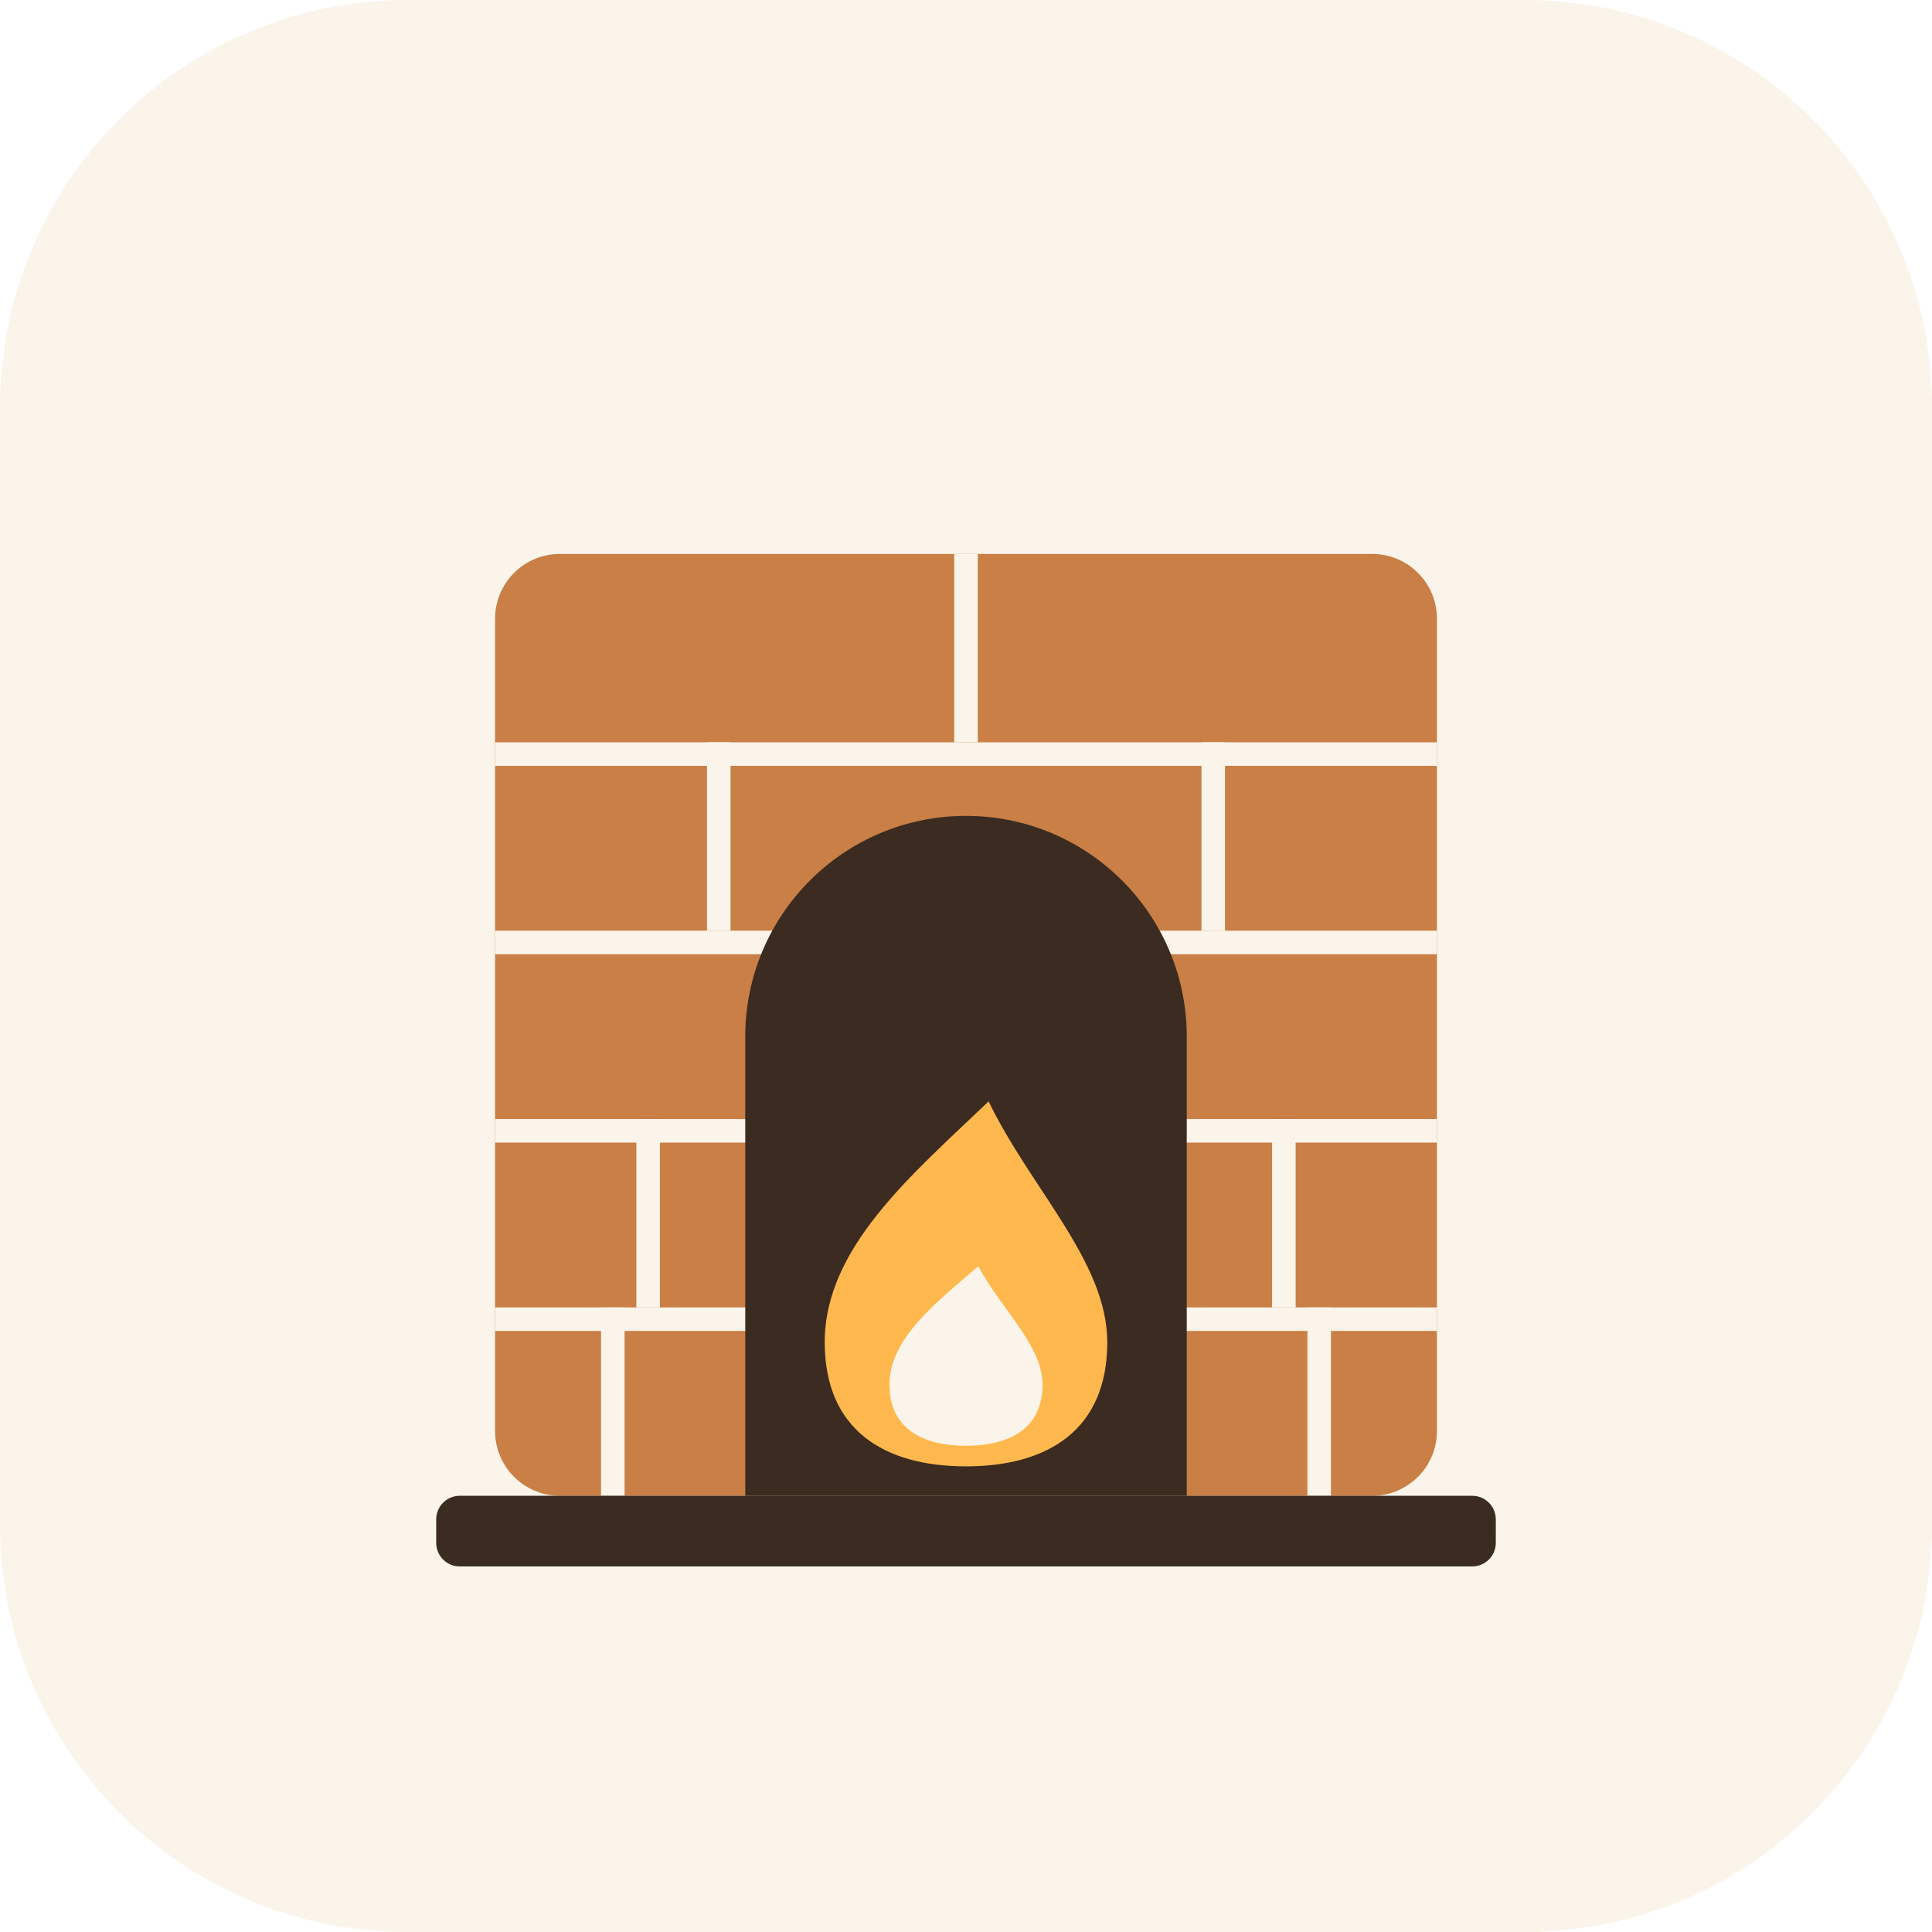
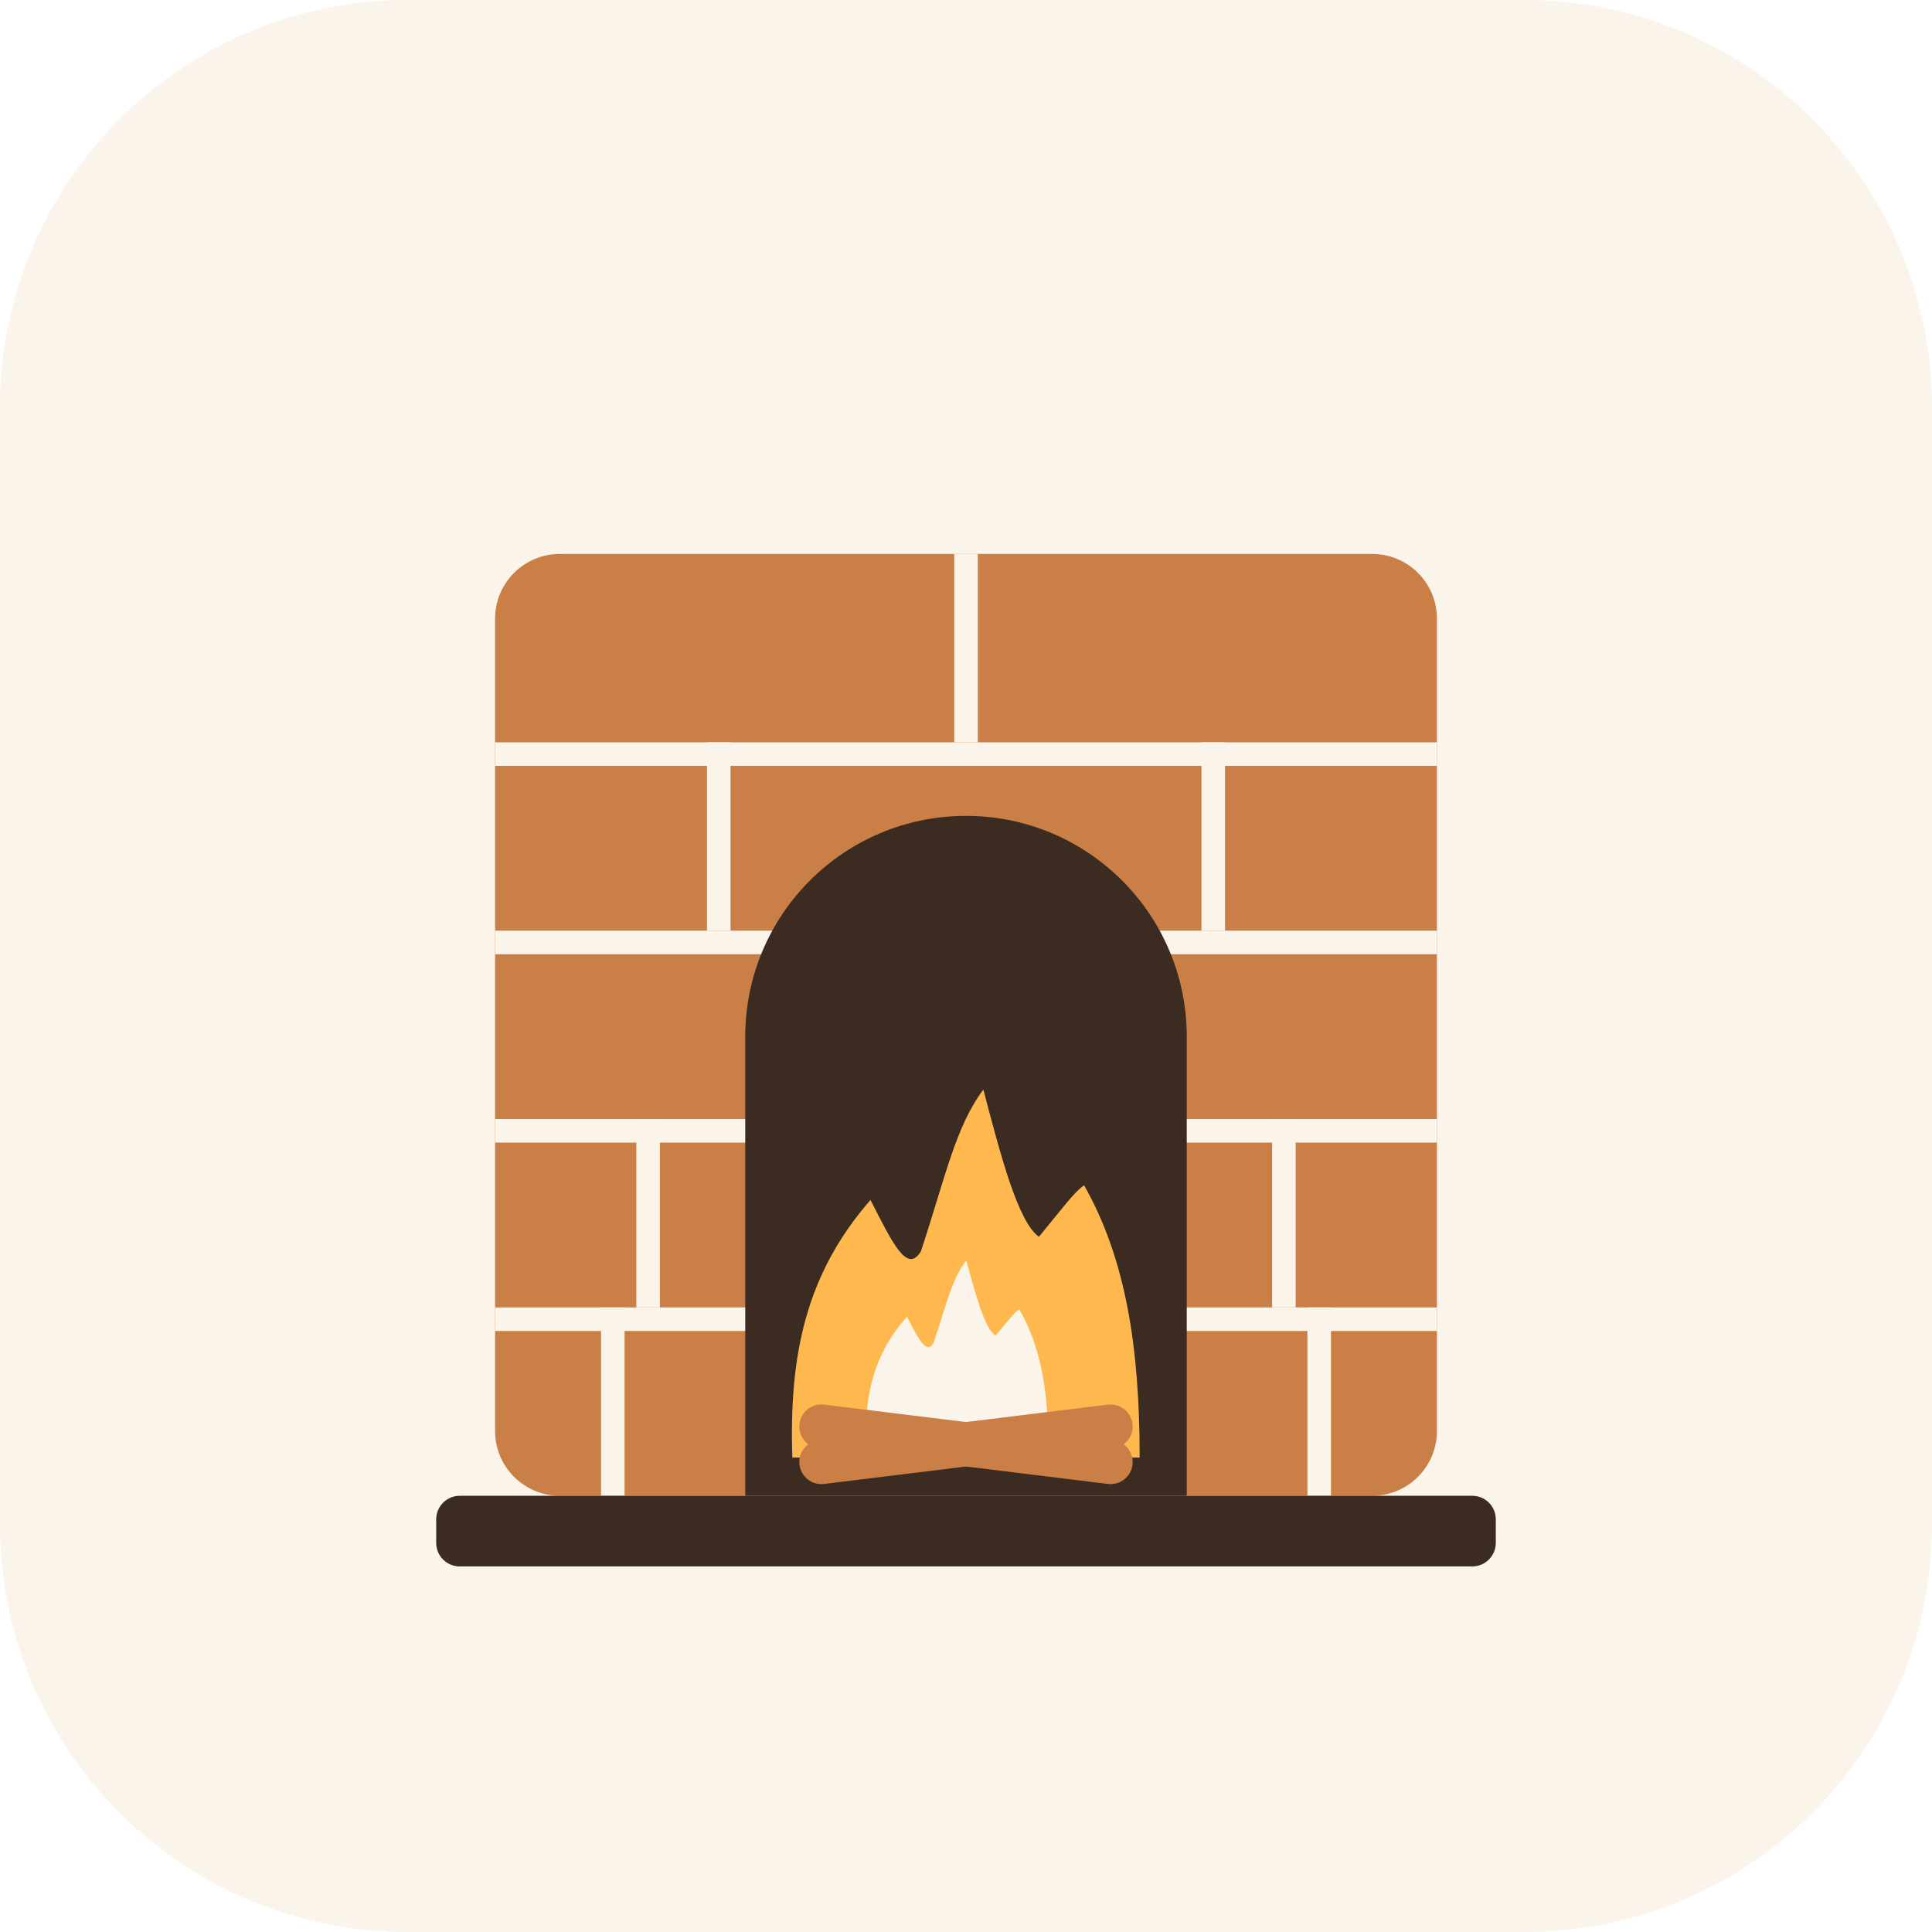
<svg xmlns="http://www.w3.org/2000/svg" viewBox="0 0 1024 1024" width="1024" height="1024">
  <rect width="1024" height="1024" rx="216" fill="#FAF4EA" />
  <g transform="translate(512 512) scale(0.78) translate(-512 -512)">
    <rect x="192" y="232" width="640" height="640" rx="44" fill="#C97F45" />
    <rect x="192" y="360" width="640" height="16" fill="#FAF4EA" />
    <rect x="192" y="488" width="640" height="16" fill="#FAF4EA" />
    <rect x="192" y="616" width="640" height="16" fill="#FAF4EA" />
    <rect x="192" y="744" width="640" height="16" fill="#FAF4EA" />
    <rect x="504" y="232" width="16" height="128" fill="#FAF4EA" />
    <rect x="336" y="360" width="16" height="128" fill="#FAF4EA" />
    <rect x="672" y="360" width="16" height="128" fill="#FAF4EA" />
    <rect x="504" y="488" width="16" height="128" fill="#FAF4EA" />
    <rect x="288" y="616" width="16" height="128" fill="#FAF4EA" />
    <rect x="720" y="616" width="16" height="128" fill="#FAF4EA" />
    <rect x="264" y="744" width="16" height="128" fill="#FAF4EA" />
    <rect x="744" y="744" width="16" height="128" fill="#FAF4EA" />
    <path d="M362 872 L362 560 A150 150 0 0 1 662 560 L662 872 Z" fill="#3B2B20" />
-     <path d="M527.36 604 C556.16 663.52 608 713.12 608 767.68 C608 827.2 567.68 852 512 852 C456.32 852 416 827.2 416 767.68 C416 703.2 475.52 653.6 527.36 604 Z" fill="#FFB84D" />
-     <path d="M520.32 716 C535.92 745.28 564 769.68 564 796.52 C564 825.8 542.16 838 512 838 C481.84 838 460 825.8 460 796.52 C460 764.8 492.24 740.4 520.32 716 Z" fill="#FAF4EA" />
+     <path d="M394 846 C391.64 776 403.44 721 447.1 671 C462.44 701 471.88 721 481.32 706 C497.84 656 504.92 621 523.8 596 C535.6 641 547.4 686 561.56 696 C578.08 676 585.16 666 592.24 661 C620.56 711 630 771 630 846 Z" fill="#FFB84D" />
+     <path d="M444 840 C442.76 804.16 448.96 776 471.9 750.4 C479.96 765.76 484.92 776 489.88 768.32 C498.56 742.72 502.28 724.8 512.2 712 C518.4 735.04 524.6 758.08 532.04 763.2 C540.72 752.96 544.44 747.84 548.16 745.28 C563.04 770.88 568 801.6 568 840 Z" fill="#FAF4EA" />
+     <g fill="#C97F45">
+       <rect x="398" y="822" width="228" height="30" rx="15" transform="rotate(-7 512 837)" />
+       <rect x="398" y="822" width="228" height="30" rx="15" transform="rotate(7 512 837)" />
+     </g>
    <rect x="152" y="872" width="720" height="48" rx="16" fill="#3B2B20" />
  </g>
</svg>
